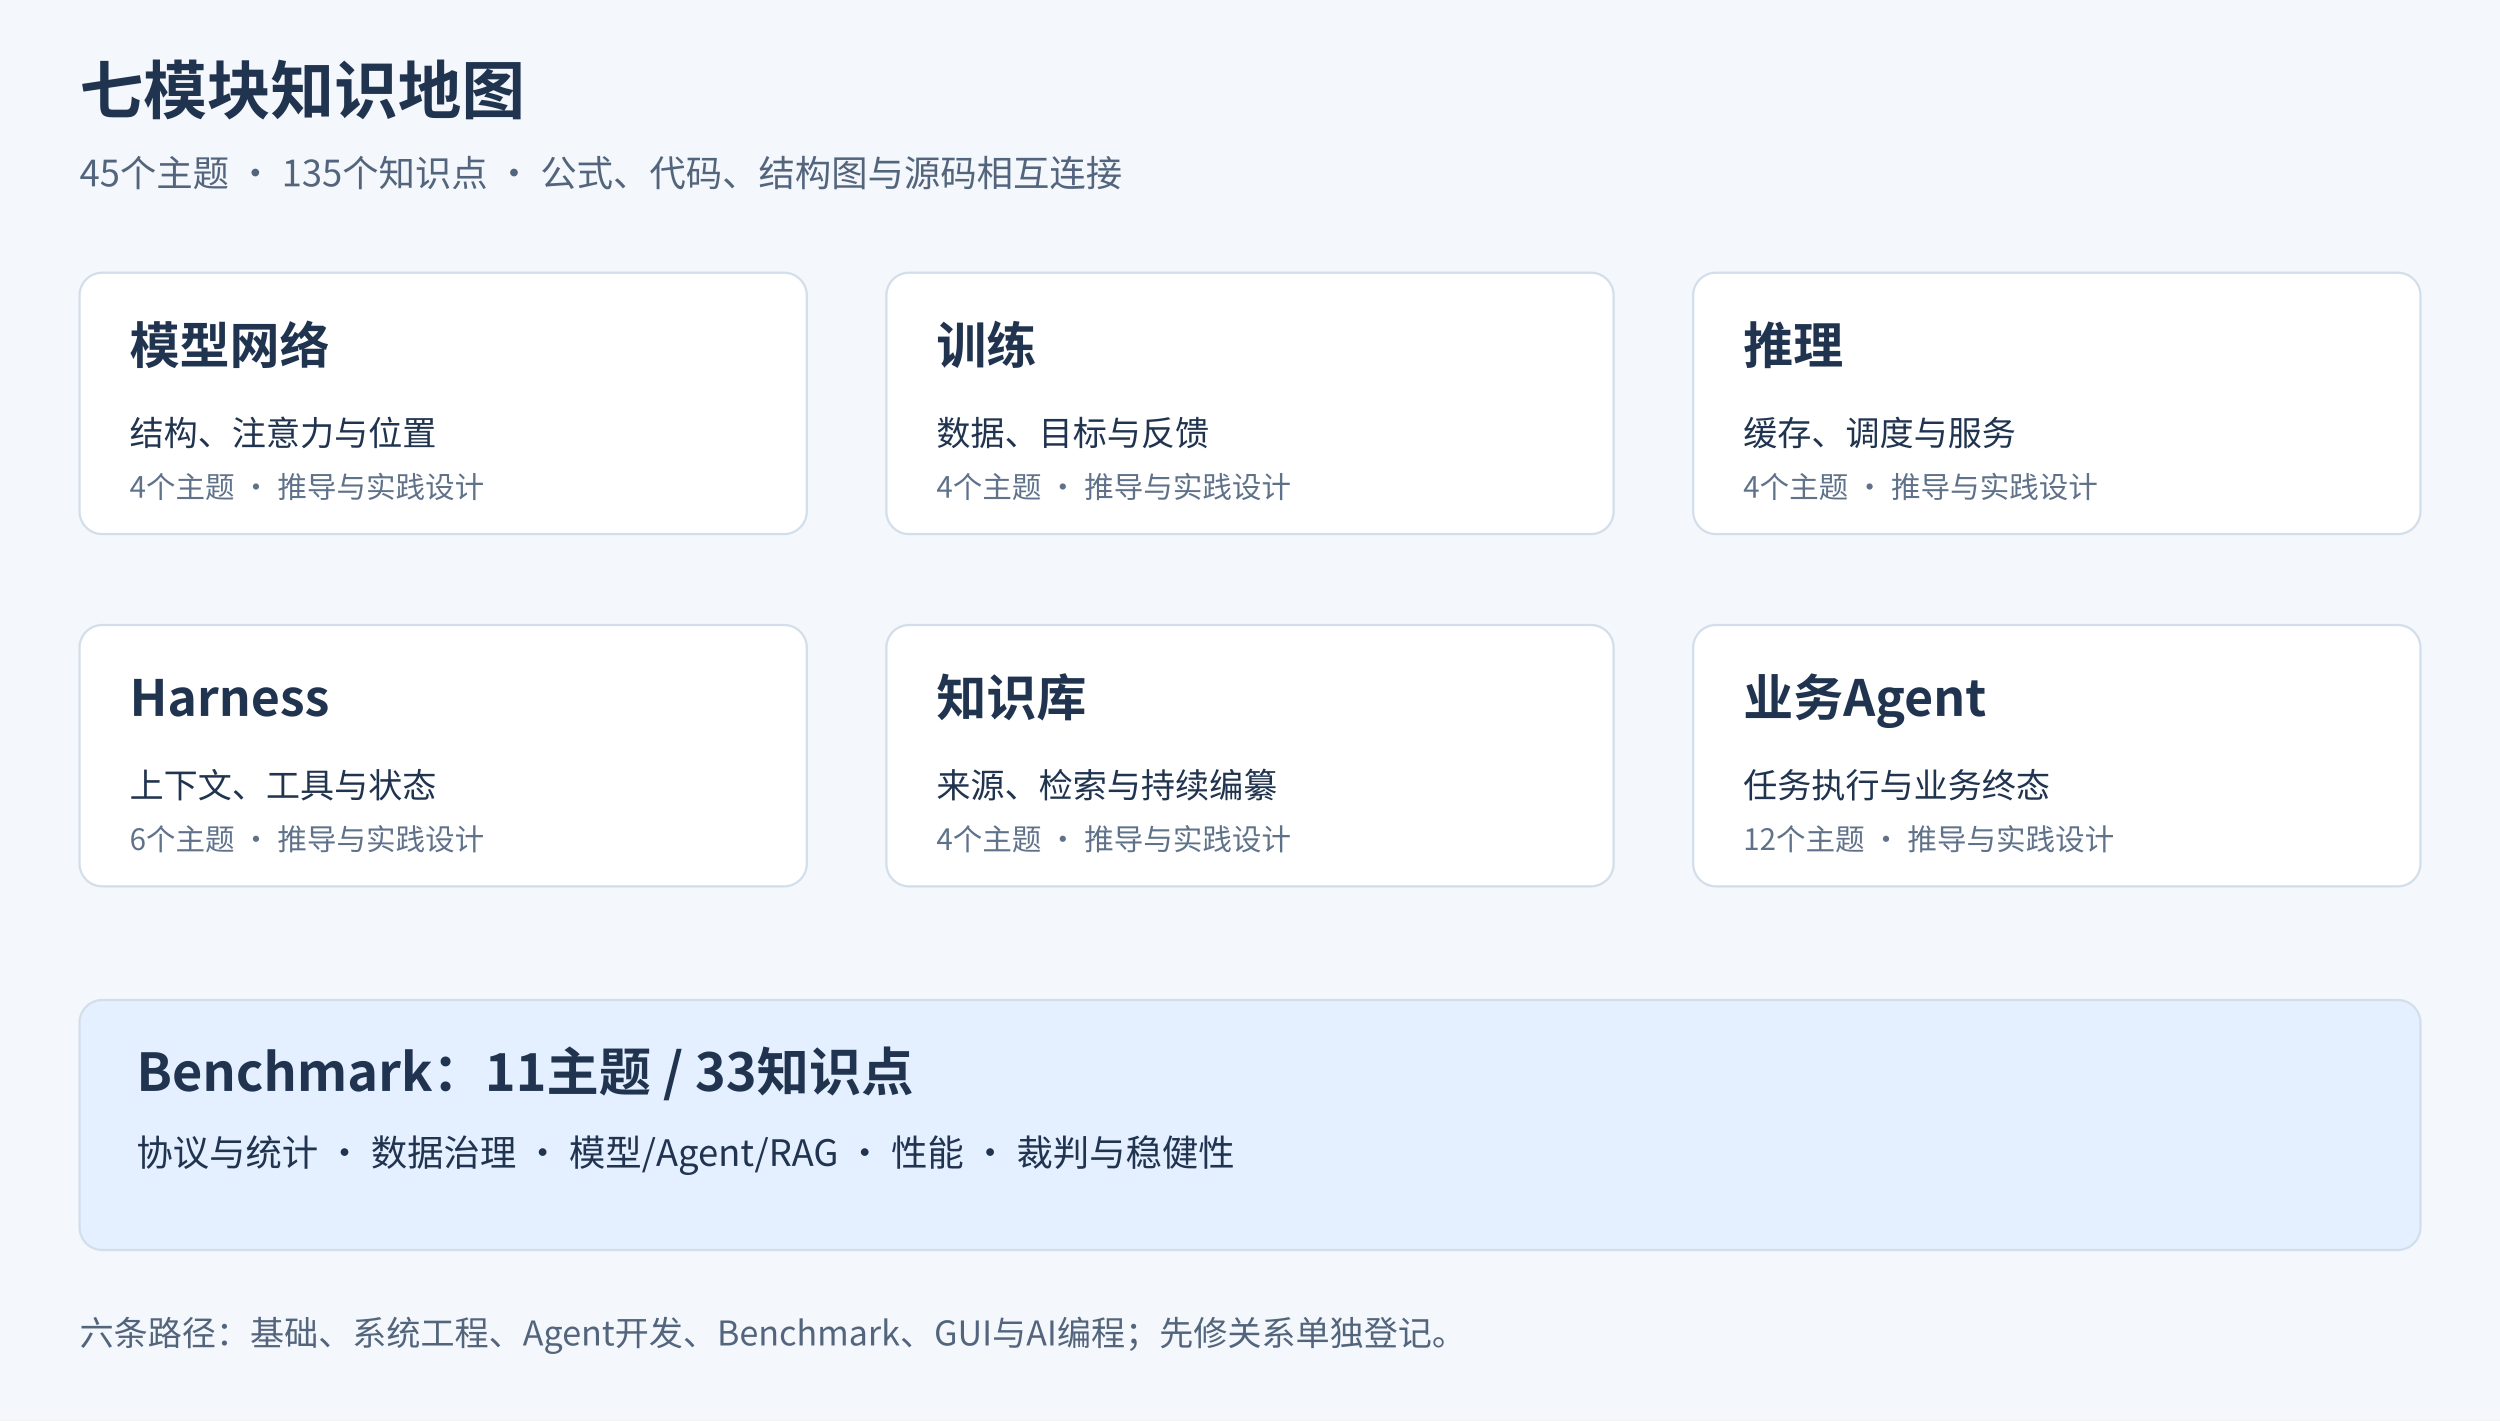
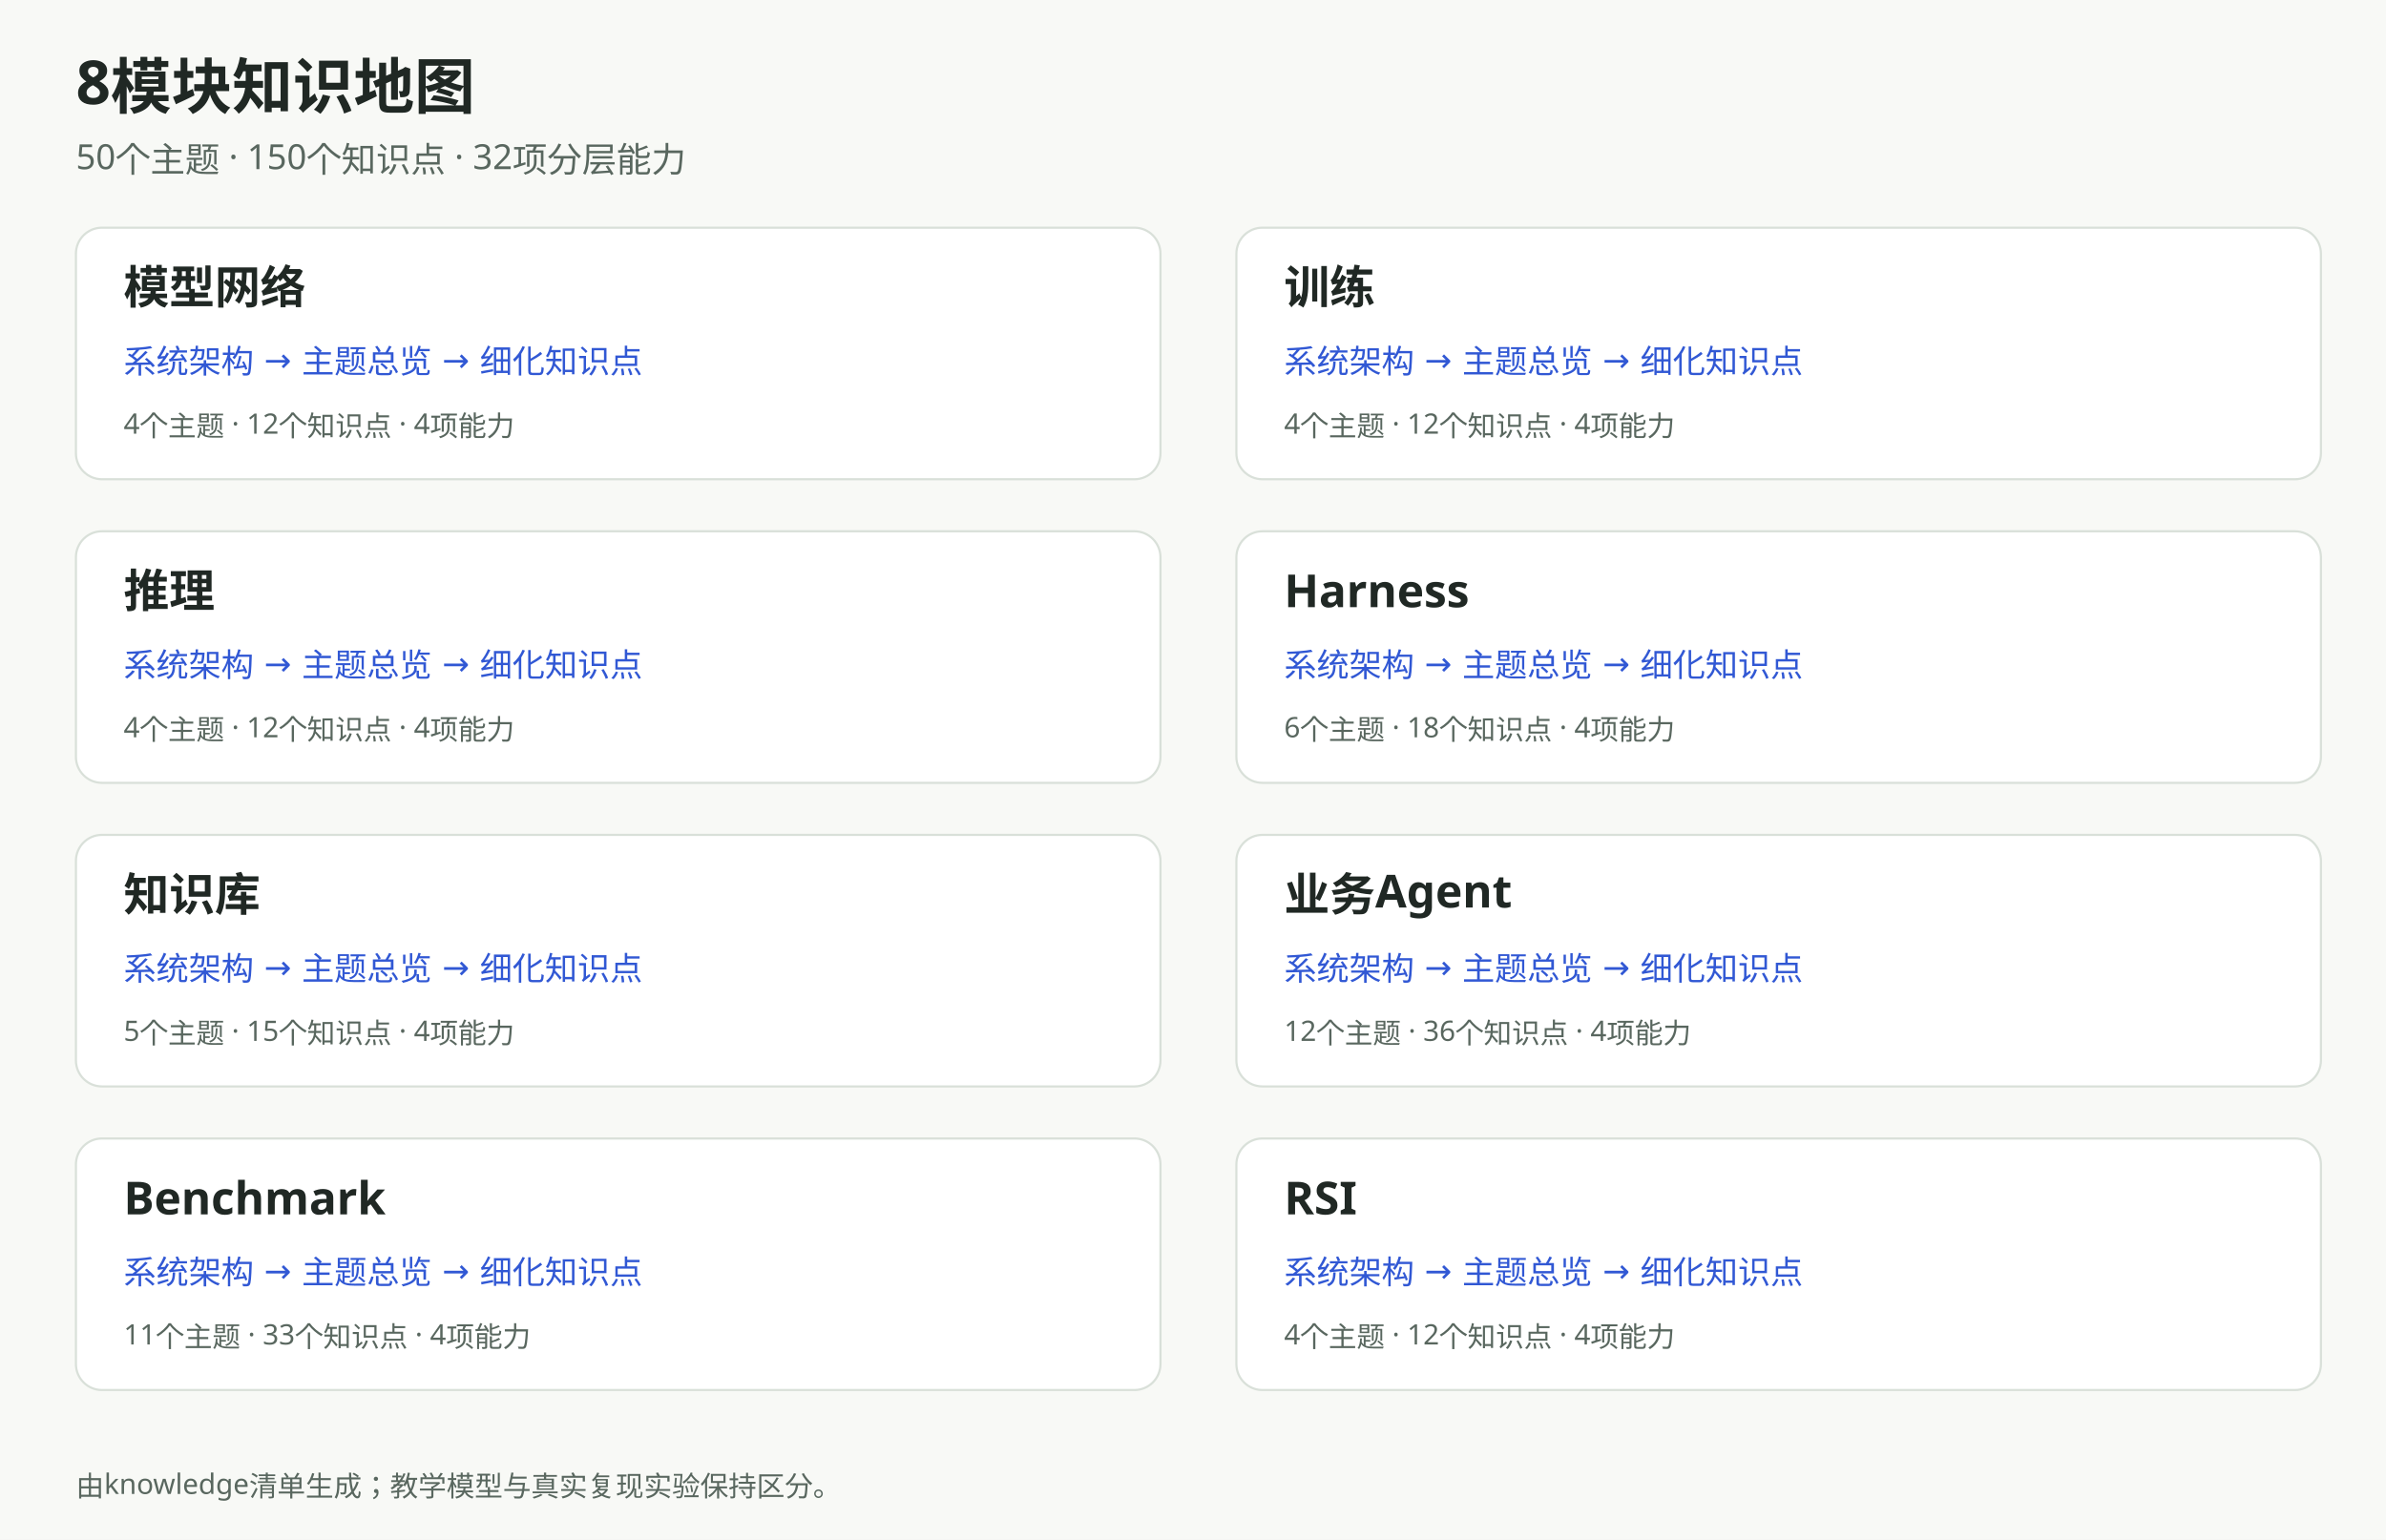
- <svg xmlns="http://www.w3.org/2000/svg" width="1100" height="625" viewBox="0 0 1100 625">
-   <rect width="1100" height="625" fill="#f4f7fb" />
-   <g font-family="Noto Sans CJK SC, sans-serif">
-     <text x="35" y="50" font-size="28" fill="#20334f" font-weight="700">七模块知识地图</text>
-     <text x="35" y="82" font-size="16" fill="#53657d" font-weight="400">45个主题 · 135个知识点 · 公式、代码、结构图与源码相互连接</text>
-     <rect x="35" y="120" width="320" height="115" rx="10" fill="#fff" stroke="#d3deeb" />
-     <text x="57" y="160" font-size="22" fill="#20334f" font-weight="700">模型网络</text>
-     <text x="57" y="196" font-size="15" fill="#20334f" font-weight="400">结构、注意力与位置</text>
-     <text x="57" y="219" font-size="13" fill="#60728a" font-weight="400">4个主题 · 推导与实践设计</text>
-     <rect x="390" y="120" width="320" height="115" rx="10" fill="#fff" stroke="#d3deeb" />
-     <text x="412" y="160" font-size="22" fill="#20334f" font-weight="700">训练</text>
-     <text x="412" y="196" font-size="15" fill="#20334f" font-weight="400">数据、目标与反馈</text>
-     <text x="412" y="219" font-size="13" fill="#60728a" font-weight="400">4个主题 · 推导与实践设计</text>
-     <rect x="745" y="120" width="320" height="115" rx="10" fill="#fff" stroke="#d3deeb" />
-     <text x="767" y="160" font-size="22" fill="#20334f" font-weight="700">推理</text>
-     <text x="767" y="196" font-size="15" fill="#20334f" font-weight="400">缓存、调度与服务</text>
-     <text x="767" y="219" font-size="13" fill="#60728a" font-weight="400">4个主题 · 推导与实践设计</text>
-     <rect x="35" y="275" width="320" height="115" rx="10" fill="#fff" stroke="#d3deeb" />
-     <text x="57" y="315" font-size="22" fill="#20334f" font-weight="700">Harness</text>
-     <text x="57" y="351" font-size="15" fill="#20334f" font-weight="400">上下文、工具与状态</text>
-     <text x="57" y="374" font-size="13" fill="#60728a" font-weight="400">6个主题 · 推导与实践设计</text>
-     <rect x="390" y="275" width="320" height="115" rx="10" fill="#fff" stroke="#d3deeb" />
-     <text x="412" y="315" font-size="22" fill="#20334f" font-weight="700">知识库</text>
-     <text x="412" y="351" font-size="15" fill="#20334f" font-weight="400">来源、检索与持续编纂</text>
-     <text x="412" y="374" font-size="13" fill="#60728a" font-weight="400">4个主题 · 推导与实践设计</text>
-     <rect x="745" y="275" width="320" height="115" rx="10" fill="#fff" stroke="#d3deeb" />
-     <text x="767" y="315" font-size="22" fill="#20334f" font-weight="700">业务Agent</text>
-     <text x="767" y="351" font-size="15" fill="#20334f" font-weight="400">任务执行与业务终态</text>
-     <text x="767" y="374" font-size="13" fill="#60728a" font-weight="400">12个主题 · 推导与实践设计</text>
-     <rect x="35" y="440" width="1030" height="110" rx="10" fill="#e4efff" stroke="#d3deeb" />
-     <text x="60" y="480" font-size="23" fill="#20334f" font-weight="700">Benchmark：11主题 / 33知识点</text>
-     <text x="60" y="513" font-size="16" fill="#20334f" font-weight="400">协议与统计 · 数据治理 · 模型/Agent/RAG · 性能 · 裁判与稳健性</text>
-     <text x="35" y="592" font-size="15" fill="#53657d" font-weight="400">六条路径：基础、系统工程、Agent开发、Benchmark、GUI与AI编程；先修关系单独登记。</text>
+ <svg xmlns="http://www.w3.org/2000/svg" width="1100" height="710" viewBox="0 0 1100 710" role="img" aria-labelledby="title description">
+   <rect width="1100" height="710" fill="#f8f9f6" />
+   <g font-family="PingFang SC, Microsoft YaHei, sans-serif" fill="#202824">
+     <text x="35" y="48" font-size="28" font-weight="700">8模块知识地图</text>
+     <text x="35" y="78" font-size="16" fill="#59675f">50个主题 · 150个知识点 · 32项分层能力</text>
+     <rect x="35" y="105" width="500" height="116" rx="12" fill="#ffffff" stroke="#d9e0d9" />
+     <text x="57" y="140" font-size="21" font-weight="650">模型网络</text>
+     <text x="57" y="172" font-size="15" fill="#3158d4">系统架构 → 主题总览 → 细化知识点</text>
+     <text x="57" y="200" font-size="13" fill="#59675f">4个主题 · 12个知识点 · 4项能力</text>
+     <rect x="570" y="105" width="500" height="116" rx="12" fill="#ffffff" stroke="#d9e0d9" />
+     <text x="592" y="140" font-size="21" font-weight="650">训练</text>
+     <text x="592" y="172" font-size="15" fill="#3158d4">系统架构 → 主题总览 → 细化知识点</text>
+     <text x="592" y="200" font-size="13" fill="#59675f">4个主题 · 12个知识点 · 4项能力</text>
+     <rect x="35" y="245" width="500" height="116" rx="12" fill="#ffffff" stroke="#d9e0d9" />
+     <text x="57" y="280" font-size="21" font-weight="650">推理</text>
+     <text x="57" y="312" font-size="15" fill="#3158d4">系统架构 → 主题总览 → 细化知识点</text>
+     <text x="57" y="340" font-size="13" fill="#59675f">4个主题 · 12个知识点 · 4项能力</text>
+     <rect x="570" y="245" width="500" height="116" rx="12" fill="#ffffff" stroke="#d9e0d9" />
+     <text x="592" y="280" font-size="21" font-weight="650">Harness</text>
+     <text x="592" y="312" font-size="15" fill="#3158d4">系统架构 → 主题总览 → 细化知识点</text>
+     <text x="592" y="340" font-size="13" fill="#59675f">6个主题 · 18个知识点 · 4项能力</text>
+     <rect x="35" y="385" width="500" height="116" rx="12" fill="#ffffff" stroke="#d9e0d9" />
+     <text x="57" y="420" font-size="21" font-weight="650">知识库</text>
+     <text x="57" y="452" font-size="15" fill="#3158d4">系统架构 → 主题总览 → 细化知识点</text>
+     <text x="57" y="480" font-size="13" fill="#59675f">5个主题 · 15个知识点 · 4项能力</text>
+     <rect x="570" y="385" width="500" height="116" rx="12" fill="#ffffff" stroke="#d9e0d9" />
+     <text x="592" y="420" font-size="21" font-weight="650">业务Agent</text>
+     <text x="592" y="452" font-size="15" fill="#3158d4">系统架构 → 主题总览 → 细化知识点</text>
+     <text x="592" y="480" font-size="13" fill="#59675f">12个主题 · 36个知识点 · 4项能力</text>
+     <rect x="35" y="525" width="500" height="116" rx="12" fill="#ffffff" stroke="#d9e0d9" />
+     <text x="57" y="560" font-size="21" font-weight="650">Benchmark</text>
+     <text x="57" y="592" font-size="15" fill="#3158d4">系统架构 → 主题总览 → 细化知识点</text>
+     <text x="57" y="620" font-size="13" fill="#59675f">11个主题 · 33个知识点 · 4项能力</text>
+     <rect x="570" y="525" width="500" height="116" rx="12" fill="#ffffff" stroke="#d9e0d9" />
+     <text x="592" y="560" font-size="21" font-weight="650">RSI</text>
+     <text x="592" y="592" font-size="15" fill="#3158d4">系统架构 → 主题总览 → 细化知识点</text>
+     <text x="592" y="620" font-size="13" fill="#59675f">4个主题 · 12个知识点 · 4项能力</text>
+     <text x="35" y="690" font-size="13" fill="#59675f">由knowledge清单生成；教学模型与真实复现实验保持区分。</text>
  </g>
</svg>
